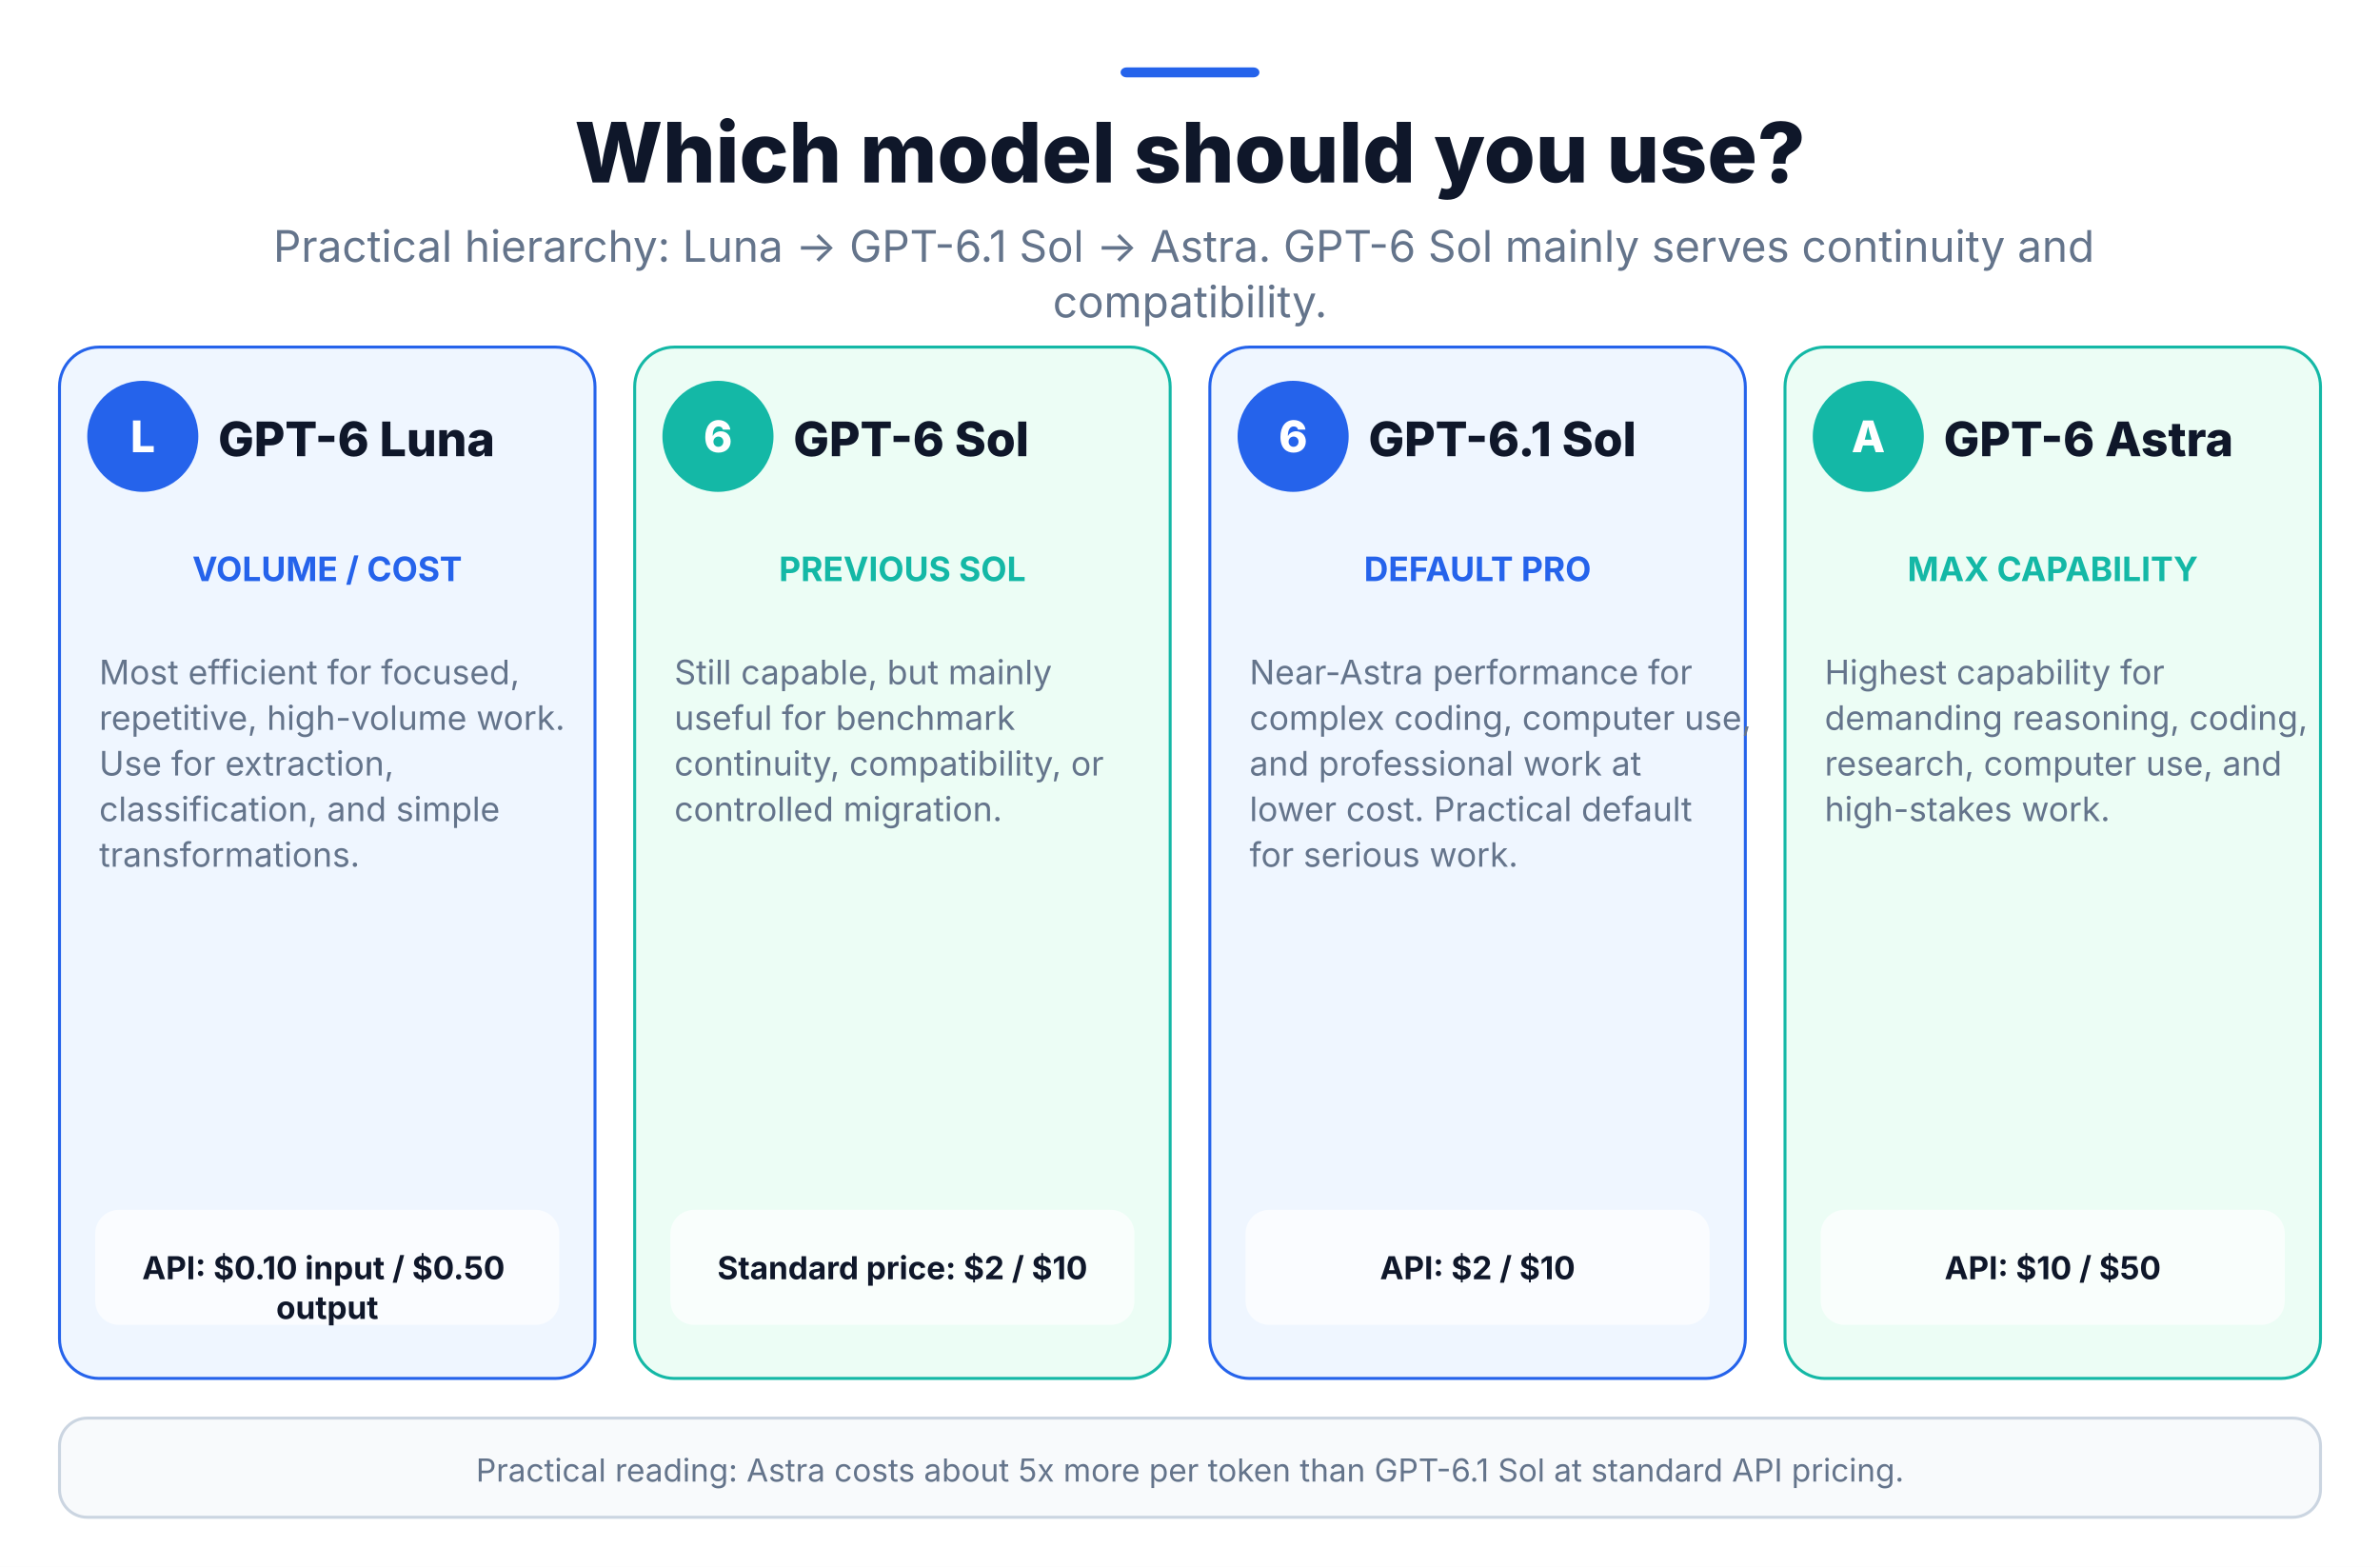
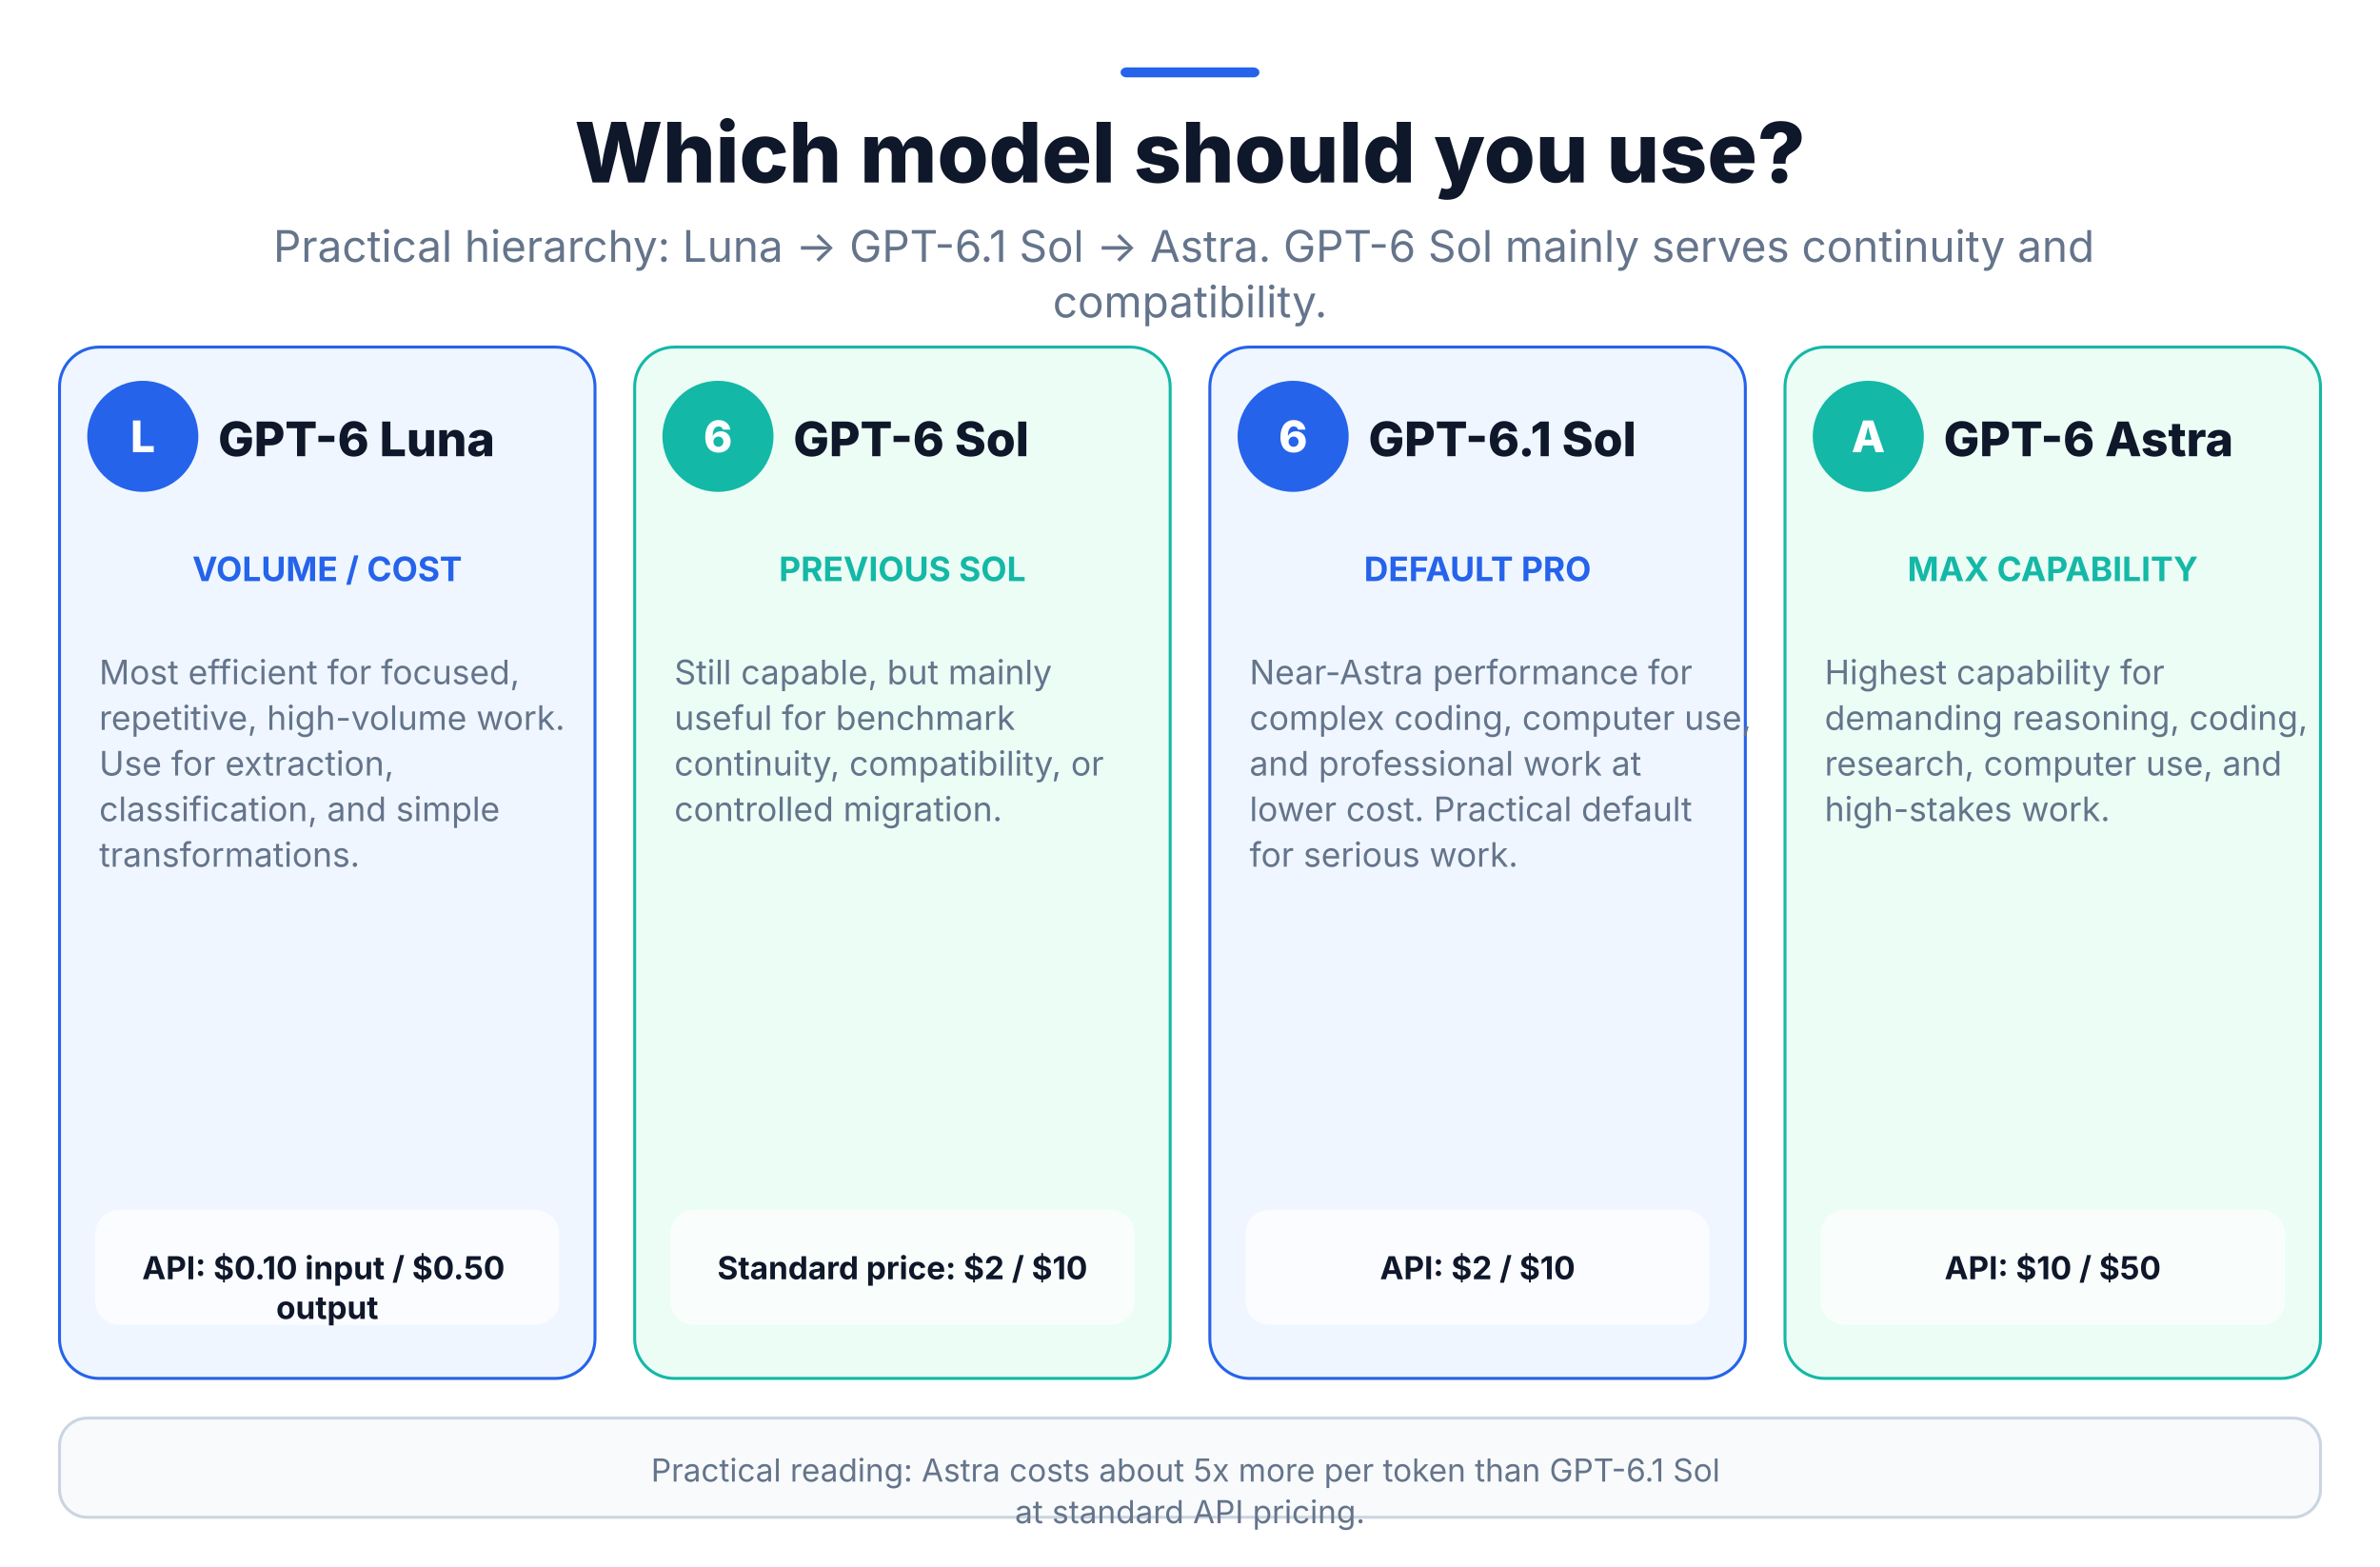
<svg xmlns="http://www.w3.org/2000/svg" width="1200" height="790" viewBox="0 0 1200 790">
  <rect width="1200" height="790" fill="#FFFFFF" />
  <rect x="565" y="34" width="70" height="5" rx="3" fill="#2563EB" />
  <text x="600" y="92" font-family="Inter,Segoe UI,Arial,sans-serif" font-size="42" font-weight="800" fill="#0F172A" text-anchor="middle">
    <tspan x="600" dy="0">Which model should you use?</tspan>
  </text>
  <text x="600" y="132" font-family="Inter,Segoe UI,Arial,sans-serif" font-size="22" font-weight="400" fill="#64748B" text-anchor="middle">
    <tspan x="600" dy="0">Practical hierarchy: Luna → GPT-6.1 Sol → Astra. GPT-6 Sol mainly serves continuity and</tspan>
    <tspan x="600" dy="28">compatibility.</tspan>
  </text>
  <rect x="30" y="175" width="270" height="520" rx="20" fill="#EFF6FF" stroke="#2563EB" stroke-width="1.5" />
  <circle cx="72" cy="220" r="28" fill="#2563EB" />
  <text x="72" y="228" font-family="Inter,Segoe UI,Arial,sans-serif" font-size="22" font-weight="800" fill="#fff" text-anchor="middle">
    <tspan x="72" dy="0">L</tspan>
  </text>
  <text x="110" y="230" font-family="Inter,Segoe UI,Arial,sans-serif" font-size="24" font-weight="800" fill="#0F172A" text-anchor="start">
    <tspan x="110" dy="0">GPT-6 Luna</tspan>
  </text>
  <rect x="50" y="270" width="230" height="34" rx="17" fill="#EFF6FF" />
  <text x="165" y="293" font-family="Inter,Segoe UI,Arial,sans-serif" font-size="17" font-weight="700" fill="#2563EB" text-anchor="middle">
    <tspan x="165" dy="0">VOLUME / COST</tspan>
  </text>
  <text x="50" y="345" font-family="Inter,Segoe UI,Arial,sans-serif" font-size="17" font-weight="400" fill="#64748B" text-anchor="start">
    <tspan x="50" dy="0">Most efficient for focused,</tspan>
    <tspan x="50" dy="23">repetitive, high-volume work.</tspan>
    <tspan x="50" dy="23">Use for extraction,</tspan>
    <tspan x="50" dy="23">classification, and simple</tspan>
    <tspan x="50" dy="23">transformations.</tspan>
  </text>
  <rect x="48" y="610" width="234" height="58" rx="12" fill="#FFFFFFAA" stroke="none" stroke-width="1.5" />
  <text x="165" y="645" font-family="Inter,Segoe UI,Arial,sans-serif" font-size="16" font-weight="700" fill="#0F172A" text-anchor="middle">
    <tspan x="165" dy="0">API: $0.10 input / $0.50</tspan>
    <tspan x="165" dy="20">output</tspan>
  </text>
  <rect x="320" y="175" width="270" height="520" rx="20" fill="#ECFDF5" stroke="#14B8A6" stroke-width="1.5" />
  <circle cx="362" cy="220" r="28" fill="#14B8A6" />
  <text x="362" y="228" font-family="Inter,Segoe UI,Arial,sans-serif" font-size="22" font-weight="800" fill="#fff" text-anchor="middle">
    <tspan x="362" dy="0">6</tspan>
  </text>
  <text x="400" y="230" font-family="Inter,Segoe UI,Arial,sans-serif" font-size="24" font-weight="800" fill="#0F172A" text-anchor="start">
    <tspan x="400" dy="0">GPT-6 Sol</tspan>
  </text>
  <rect x="340" y="270" width="230" height="34" rx="17" fill="#ECFDF5" />
  <text x="455" y="293" font-family="Inter,Segoe UI,Arial,sans-serif" font-size="17" font-weight="700" fill="#14B8A6" text-anchor="middle">
    <tspan x="455" dy="0">PREVIOUS SOL</tspan>
  </text>
  <text x="340" y="345" font-family="Inter,Segoe UI,Arial,sans-serif" font-size="17" font-weight="400" fill="#64748B" text-anchor="start">
    <tspan x="340" dy="0">Still capable, but mainly</tspan>
    <tspan x="340" dy="23">useful for benchmark</tspan>
    <tspan x="340" dy="23">continuity, compatibility, or</tspan>
    <tspan x="340" dy="23">controlled migration.</tspan>
  </text>
  <rect x="338" y="610" width="234" height="58" rx="12" fill="#FFFFFFAA" stroke="none" stroke-width="1.5" />
  <text x="455" y="645" font-family="Inter,Segoe UI,Arial,sans-serif" font-size="16" font-weight="700" fill="#0F172A" text-anchor="middle">
    <tspan x="455" dy="0">Standard price: $2 / $10</tspan>
  </text>
  <rect x="610" y="175" width="270" height="520" rx="20" fill="#EFF6FF" stroke="#2563EB" stroke-width="1.5" />
  <circle cx="652" cy="220" r="28" fill="#2563EB" />
  <text x="652" y="228" font-family="Inter,Segoe UI,Arial,sans-serif" font-size="22" font-weight="800" fill="#fff" text-anchor="middle">
    <tspan x="652" dy="0">6</tspan>
  </text>
  <text x="690" y="230" font-family="Inter,Segoe UI,Arial,sans-serif" font-size="24" font-weight="800" fill="#0F172A" text-anchor="start">
    <tspan x="690" dy="0">GPT-6.1 Sol</tspan>
  </text>
  <rect x="630" y="270" width="230" height="34" rx="17" fill="#EFF6FF" />
  <text x="745" y="293" font-family="Inter,Segoe UI,Arial,sans-serif" font-size="17" font-weight="700" fill="#2563EB" text-anchor="middle">
    <tspan x="745" dy="0">DEFAULT PRO</tspan>
  </text>
  <text x="630" y="345" font-family="Inter,Segoe UI,Arial,sans-serif" font-size="17" font-weight="400" fill="#64748B" text-anchor="start">
    <tspan x="630" dy="0">Near-Astra performance for</tspan>
    <tspan x="630" dy="23">complex coding, computer use,</tspan>
    <tspan x="630" dy="23">and professional work at</tspan>
    <tspan x="630" dy="23">lower cost. Practical default</tspan>
    <tspan x="630" dy="23">for serious work.</tspan>
  </text>
  <rect x="628" y="610" width="234" height="58" rx="12" fill="#FFFFFFAA" stroke="none" stroke-width="1.5" />
  <text x="745" y="645" font-family="Inter,Segoe UI,Arial,sans-serif" font-size="16" font-weight="700" fill="#0F172A" text-anchor="middle">
    <tspan x="745" dy="0">API: $2 / $10</tspan>
  </text>
  <rect x="900" y="175" width="270" height="520" rx="20" fill="#ECFDF5" stroke="#14B8A6" stroke-width="1.5" />
  <circle cx="942" cy="220" r="28" fill="#14B8A6" />
  <text x="942" y="228" font-family="Inter,Segoe UI,Arial,sans-serif" font-size="22" font-weight="800" fill="#fff" text-anchor="middle">
    <tspan x="942" dy="0">A</tspan>
  </text>
  <text x="980" y="230" font-family="Inter,Segoe UI,Arial,sans-serif" font-size="24" font-weight="800" fill="#0F172A" text-anchor="start">
    <tspan x="980" dy="0">GPT-6 Astra</tspan>
  </text>
  <rect x="920" y="270" width="230" height="34" rx="17" fill="#ECFDF5" />
  <text x="1035" y="293" font-family="Inter,Segoe UI,Arial,sans-serif" font-size="17" font-weight="700" fill="#14B8A6" text-anchor="middle">
    <tspan x="1035" dy="0">MAX CAPABILITY</tspan>
  </text>
  <text x="920" y="345" font-family="Inter,Segoe UI,Arial,sans-serif" font-size="17" font-weight="400" fill="#64748B" text-anchor="start">
    <tspan x="920" dy="0">Highest capability for</tspan>
    <tspan x="920" dy="23">demanding reasoning, coding,</tspan>
    <tspan x="920" dy="23">research, computer use, and</tspan>
    <tspan x="920" dy="23">high-stakes work.</tspan>
  </text>
  <rect x="918" y="610" width="234" height="58" rx="12" fill="#FFFFFFAA" stroke="none" stroke-width="1.5" />
  <text x="1035" y="645" font-family="Inter,Segoe UI,Arial,sans-serif" font-size="16" font-weight="700" fill="#0F172A" text-anchor="middle">
    <tspan x="1035" dy="0">API: $10 / $50</tspan>
  </text>
  <rect x="30" y="715" width="1140" height="50" rx="14" fill="#F8FAFC" stroke="#CBD5E1" stroke-width="1.5" />
  <text x="600" y="747" font-family="Inter,Segoe UI,Arial,sans-serif" font-size="16" font-weight="400" fill="#64748B" text-anchor="middle">
-     <tspan x="600" dy="0">Practical reading: Astra costs about 5x more per token than GPT-6.1 Sol at standard API pricing.</tspan>
+     <tspan x="600" dy="0">Practical reading: Astra costs about 5x more per token than GPT-6.1 Sol</tspan>
+     <tspan x="600" dy="21">at standard API pricing.</tspan>
  </text>
</svg>
